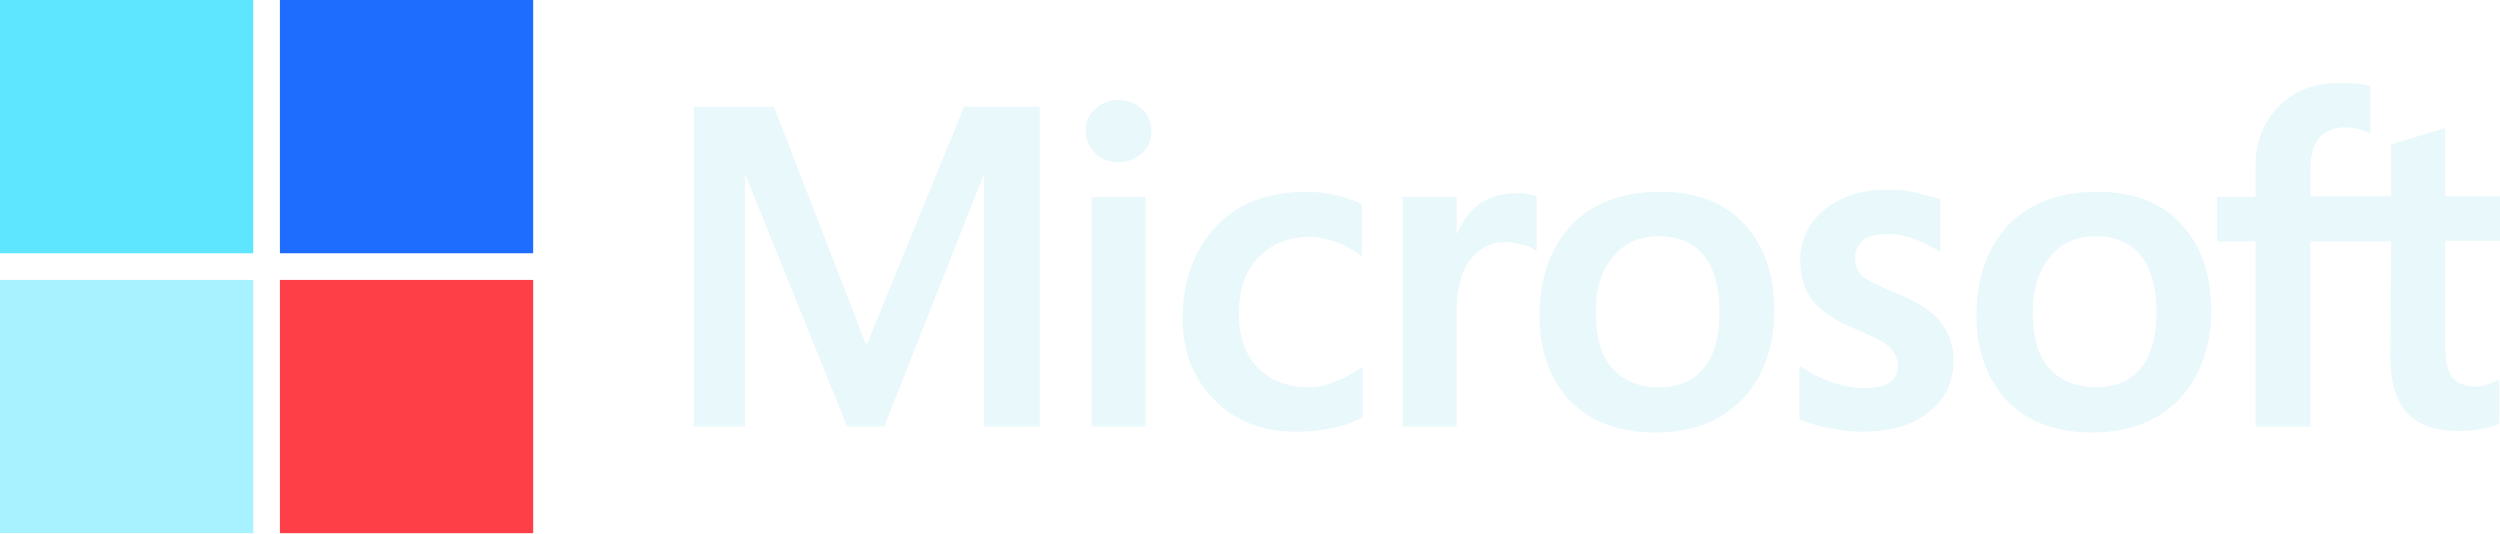
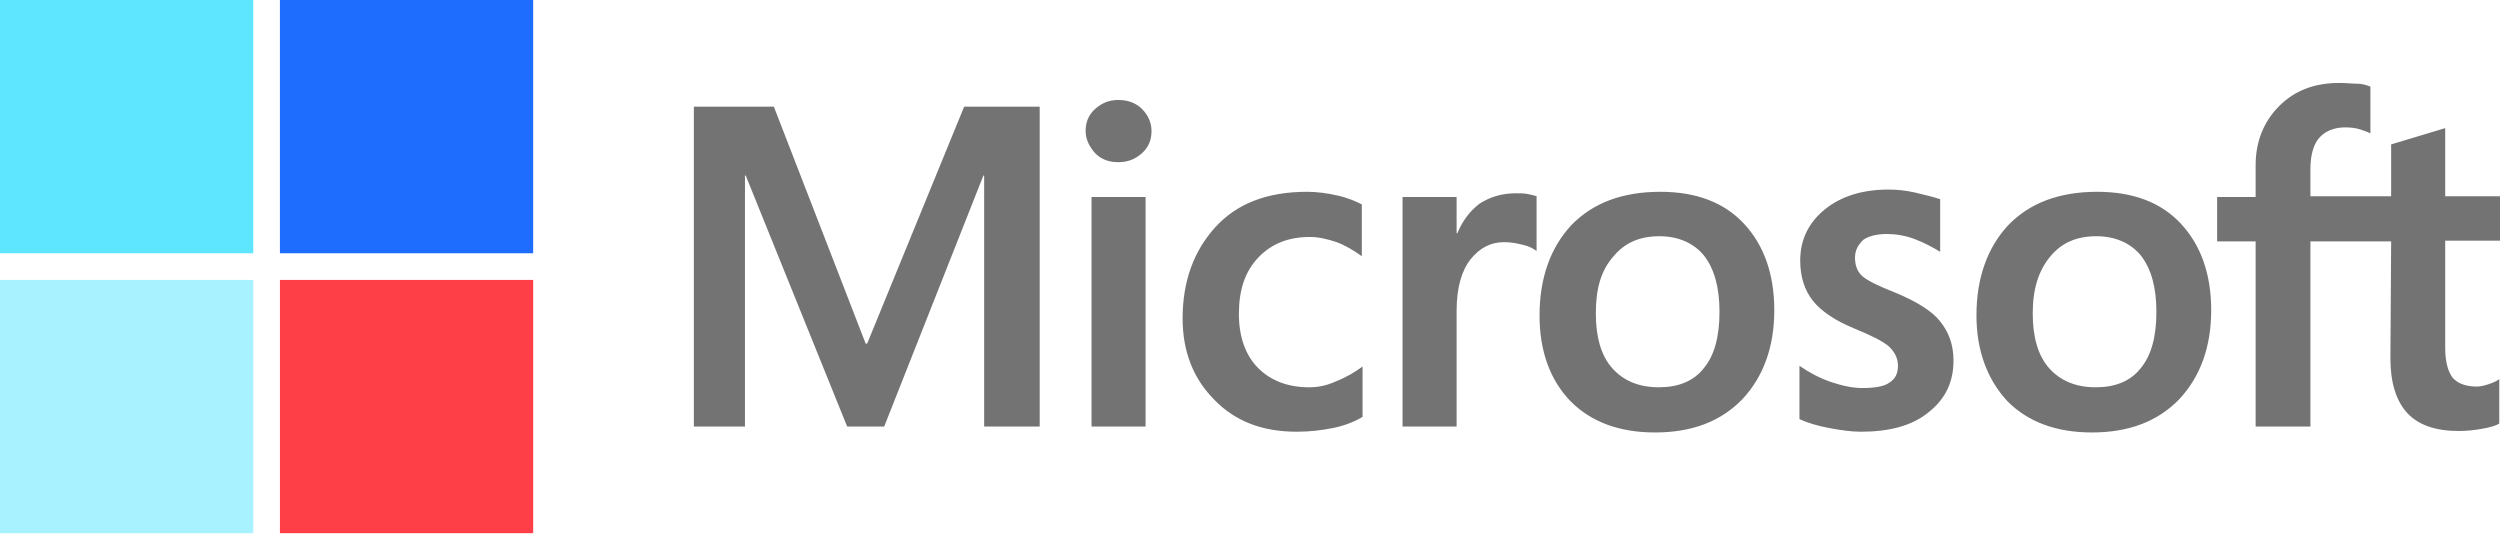
<svg xmlns="http://www.w3.org/2000/svg" version="1.1" viewBox="0 0 337.6 72">
-   <path fill="#e8f8fb" d="M140.4,14.4v43.2h-7.5V23.7h-0.1l-13.4,33.9h-5l-13.7-33.9h-0.1v33.9h-6.9V14.4h10.8l12.4,32h0.2l13.1-32H140.4 z M146.6,17.7c0-1.2,0.4-2.2,1.3-3c0.9-0.8,1.9-1.2,3.1-1.2c1.3,0,2.4,0.4,3.2,1.2s1.3,1.8,1.3,3c0,1.2-0.4,2.2-1.3,3 c-0.9,0.8-1.9,1.2-3.2,1.2s-2.3-0.4-3.1-1.2C147.1,19.8,146.6,18.8,146.6,17.7z M154.7,26.6v31h-7.3v-31H154.7z M176.8,52.3 c1.1,0,2.3-0.2,3.6-0.8c1.3-0.5,2.5-1.2,3.6-2v6.8c-1.2,0.7-2.5,1.2-4,1.5c-1.5,0.3-3.1,0.5-4.9,0.5c-4.6,0-8.3-1.4-11.1-4.3 c-2.9-2.9-4.3-6.6-4.3-11c0-5,1.5-9.1,4.4-12.3c2.9-3.2,7-4.8,12.4-4.8c1.4,0,2.8,0.2,4.1,0.5c1.4,0.3,2.5,0.8,3.3,1.2v7 c-1.1-0.8-2.3-1.5-3.4-1.9c-1.2-0.4-2.4-0.7-3.6-0.7c-2.9,0-5.2,0.9-7,2.8s-2.6,4.4-2.6,7.6c0,3.1,0.9,5.6,2.6,7.3 C171.6,51.4,173.9,52.3,176.8,52.3z M204.7,26.1c0.6,0,1.1,0,1.6,0.1s0.9,0.2,1.2,0.3v7.4c-0.4-0.3-0.9-0.6-1.7-0.8 s-1.6-0.4-2.7-0.4c-1.8,0-3.3,0.8-4.5,2.3s-1.9,3.8-1.9,7v15.6h-7.3v-31h7.3v4.9h0.1c0.7-1.7,1.7-3,3-4 C201.2,26.6,202.8,26.1,204.7,26.1z M207.9,42.6c0-5.1,1.5-9.2,4.3-12.2c2.9-3,6.9-4.5,12-4.5c4.8,0,8.6,1.4,11.3,4.3 s4.1,6.8,4.1,11.7c0,5-1.5,9-4.3,12c-2.9,3-6.8,4.5-11.8,4.5c-4.8,0-8.6-1.4-11.4-4.2C209.3,51.3,207.9,47.4,207.9,42.6z M215.5,42.3c0,3.2,0.7,5.7,2.2,7.4s3.6,2.6,6.3,2.6c2.6,0,4.7-0.8,6.1-2.6c1.4-1.7,2.1-4.2,2.1-7.6c0-3.3-0.7-5.8-2.1-7.6 c-1.4-1.7-3.5-2.6-6-2.6c-2.7,0-4.7,0.9-6.2,2.7C216.2,36.5,215.5,39,215.5,42.3z M250.5,34.8c0,1,0.3,1.9,1,2.5 c0.7,0.6,2.1,1.3,4.4,2.2c2.9,1.2,5,2.5,6.1,3.9c1.2,1.5,1.8,3.2,1.8,5.3c0,2.9-1.1,5.2-3.4,7c-2.2,1.8-5.3,2.6-9.1,2.6 c-1.3,0-2.7-0.2-4.3-0.5c-1.6-0.3-2.9-0.7-4-1.2v-7.2c1.3,0.9,2.8,1.7,4.3,2.2c1.5,0.5,2.9,0.8,4.2,0.8c1.6,0,2.9-0.2,3.6-0.7 c0.8-0.5,1.2-1.2,1.2-2.3c0-1-0.4-1.8-1.2-2.6c-0.8-0.7-2.4-1.5-4.6-2.4c-2.7-1.1-4.6-2.4-5.7-3.8s-1.7-3.2-1.7-5.4 c0-2.8,1.1-5.1,3.3-6.9c2.2-1.8,5.1-2.7,8.6-2.7c1.1,0,2.3,0.1,3.6,0.4s2.5,0.6,3.4,0.9V34c-1-0.6-2.1-1.2-3.4-1.7 c-1.3-0.5-2.6-0.7-3.8-0.7c-1.4,0-2.5,0.3-3.2,0.8C250.9,33.1,250.5,33.8,250.5,34.8z M266.9,42.6c0-5.1,1.5-9.2,4.3-12.2 c2.9-3,6.9-4.5,12-4.5c4.8,0,8.6,1.4,11.3,4.3s4.1,6.8,4.1,11.7c0,5-1.5,9-4.3,12c-2.9,3-6.8,4.5-11.8,4.5c-4.8,0-8.6-1.4-11.4-4.2 C268.4,51.3,266.9,47.4,266.9,42.6z M274.5,42.3c0,3.2,0.7,5.7,2.2,7.4s3.6,2.6,6.3,2.6c2.6,0,4.7-0.8,6.1-2.6 c1.4-1.7,2.1-4.2,2.1-7.6c0-3.3-0.7-5.8-2.1-7.6c-1.4-1.7-3.5-2.6-6-2.6c-2.7,0-4.7,0.9-6.2,2.7C275.3,36.5,274.5,39,274.5,42.3z M322.9,32.6h-10.9v25h-7.4v-25h-5.2v-6h5.2v-4.3c0-3.2,1.1-5.9,3.2-8s4.8-3.1,8.1-3.1c0.9,0,1.7,0.1,2.4,0.1s1.3,0.2,1.8,0.4v6.3 c-0.2-0.1-0.7-0.3-1.3-0.5c-0.6-0.2-1.3-0.3-2.1-0.3c-1.5,0-2.7,0.5-3.5,1.4c-0.8,0.9-1.2,2.4-1.2,4.2v3.7h10.9v-7l7.3-2.2v9.2h7.4 v6h-7.4v14.5c0,1.9,0.4,3.2,1,4c0.7,0.8,1.8,1.2,3.3,1.2c0.4,0,0.9-0.1,1.5-0.3c0.6-0.2,1.1-0.4,1.5-0.7v6c-0.5,0.3-1.2,0.5-2.3,0.7 c-1.1,0.2-2.1,0.3-3.2,0.3c-3.1,0-5.4-0.8-6.9-2.4c-1.5-1.6-2.3-4.1-2.3-7.4L322.9,32.6L322.9,32.6z" />
+   <path fill="#737373" d="M140.4,14.4v43.2h-7.5V23.7h-0.1l-13.4,33.9h-5l-13.7-33.9h-0.1v33.9h-6.9V14.4h10.8l12.4,32h0.2l13.1-32H140.4 z M146.6,17.7c0-1.2,0.4-2.2,1.3-3c0.9-0.8,1.9-1.2,3.1-1.2c1.3,0,2.4,0.4,3.2,1.2s1.3,1.8,1.3,3c0,1.2-0.4,2.2-1.3,3 c-0.9,0.8-1.9,1.2-3.2,1.2s-2.3-0.4-3.1-1.2C147.1,19.8,146.6,18.8,146.6,17.7z M154.7,26.6v31h-7.3v-31H154.7z M176.8,52.3 c1.1,0,2.3-0.2,3.6-0.8c1.3-0.5,2.5-1.2,3.6-2v6.8c-1.2,0.7-2.5,1.2-4,1.5c-1.5,0.3-3.1,0.5-4.9,0.5c-4.6,0-8.3-1.4-11.1-4.3 c-2.9-2.9-4.3-6.6-4.3-11c0-5,1.5-9.1,4.4-12.3c2.9-3.2,7-4.8,12.4-4.8c1.4,0,2.8,0.2,4.1,0.5c1.4,0.3,2.5,0.8,3.3,1.2v7 c-1.1-0.8-2.3-1.5-3.4-1.9c-1.2-0.4-2.4-0.7-3.6-0.7c-2.9,0-5.2,0.9-7,2.8s-2.6,4.4-2.6,7.6c0,3.1,0.9,5.6,2.6,7.3 C171.6,51.4,173.9,52.3,176.8,52.3z M204.7,26.1c0.6,0,1.1,0,1.6,0.1s0.9,0.2,1.2,0.3v7.4c-0.4-0.3-0.9-0.6-1.7-0.8 s-1.6-0.4-2.7-0.4c-1.8,0-3.3,0.8-4.5,2.3s-1.9,3.8-1.9,7v15.6h-7.3v-31h7.3v4.9h0.1c0.7-1.7,1.7-3,3-4 C201.2,26.6,202.8,26.1,204.7,26.1z M207.9,42.6c0-5.1,1.5-9.2,4.3-12.2c2.9-3,6.9-4.5,12-4.5c4.8,0,8.6,1.4,11.3,4.3 s4.1,6.8,4.1,11.7c0,5-1.5,9-4.3,12c-2.9,3-6.8,4.5-11.8,4.5c-4.8,0-8.6-1.4-11.4-4.2C209.3,51.3,207.9,47.4,207.9,42.6z M215.5,42.3c0,3.2,0.7,5.7,2.2,7.4s3.6,2.6,6.3,2.6c2.6,0,4.7-0.8,6.1-2.6c1.4-1.7,2.1-4.2,2.1-7.6c0-3.3-0.7-5.8-2.1-7.6 c-1.4-1.7-3.5-2.6-6-2.6c-2.7,0-4.7,0.9-6.2,2.7C216.2,36.5,215.5,39,215.5,42.3z M250.5,34.8c0,1,0.3,1.9,1,2.5 c0.7,0.6,2.1,1.3,4.4,2.2c2.9,1.2,5,2.5,6.1,3.9c1.2,1.5,1.8,3.2,1.8,5.3c0,2.9-1.1,5.2-3.4,7c-2.2,1.8-5.3,2.6-9.1,2.6 c-1.3,0-2.7-0.2-4.3-0.5c-1.6-0.3-2.9-0.7-4-1.2v-7.2c1.3,0.9,2.8,1.7,4.3,2.2c1.5,0.5,2.9,0.8,4.2,0.8c1.6,0,2.9-0.2,3.6-0.7 c0.8-0.5,1.2-1.2,1.2-2.3c0-1-0.4-1.8-1.2-2.6c-0.8-0.7-2.4-1.5-4.6-2.4c-2.7-1.1-4.6-2.4-5.7-3.8s-1.7-3.2-1.7-5.4 c0-2.8,1.1-5.1,3.3-6.9c2.2-1.8,5.1-2.7,8.6-2.7c1.1,0,2.3,0.1,3.6,0.4s2.5,0.6,3.4,0.9V34c-1-0.6-2.1-1.2-3.4-1.7 c-1.3-0.5-2.6-0.7-3.8-0.7c-1.4,0-2.5,0.3-3.2,0.8C250.9,33.1,250.5,33.8,250.5,34.8z M266.9,42.6c0-5.1,1.5-9.2,4.3-12.2 c2.9-3,6.9-4.5,12-4.5c4.8,0,8.6,1.4,11.3,4.3s4.1,6.8,4.1,11.7c0,5-1.5,9-4.3,12c-2.9,3-6.8,4.5-11.8,4.5c-4.8,0-8.6-1.4-11.4-4.2 C268.4,51.3,266.9,47.4,266.9,42.6z M274.5,42.3c0,3.2,0.7,5.7,2.2,7.4s3.6,2.6,6.3,2.6c2.6,0,4.7-0.8,6.1-2.6 c1.4-1.7,2.1-4.2,2.1-7.6c0-3.3-0.7-5.8-2.1-7.6c-1.4-1.7-3.5-2.6-6-2.6c-2.7,0-4.7,0.9-6.2,2.7C275.3,36.5,274.5,39,274.5,42.3z M322.9,32.6h-10.9v25h-7.4v-25h-5.2v-6h5.2v-4.3c0-3.2,1.1-5.9,3.2-8s4.8-3.1,8.1-3.1c0.9,0,1.7,0.1,2.4,0.1s1.3,0.2,1.8,0.4v6.3 c-0.2-0.1-0.7-0.3-1.3-0.5c-0.6-0.2-1.3-0.3-2.1-0.3c-1.5,0-2.7,0.5-3.5,1.4c-0.8,0.9-1.2,2.4-1.2,4.2v3.7h10.9v-7l7.3-2.2v9.2h7.4 v6h-7.4v14.5c0,1.9,0.4,3.2,1,4c0.7,0.8,1.8,1.2,3.3,1.2c0.4,0,0.9-0.1,1.5-0.3c0.6-0.2,1.1-0.4,1.5-0.7v6c-0.5,0.3-1.2,0.5-2.3,0.7 c-1.1,0.2-2.1,0.3-3.2,0.3c-3.1,0-5.4-0.8-6.9-2.4c-1.5-1.6-2.3-4.1-2.3-7.4L322.9,32.6L322.9,32.6z" />
  <rect fill="#5ee5ff" width="34.2" height="34.2" />
  <rect x="37.8" fill="#1e6dff" width="34.2" height="34.2" />
  <rect y="37.8" fill="#a8f2ff" width="34.2" height="34.2" />
  <rect x="37.8" y="37.8" fill="#ff3f48" width="34.2" height="34.2" />
</svg>
